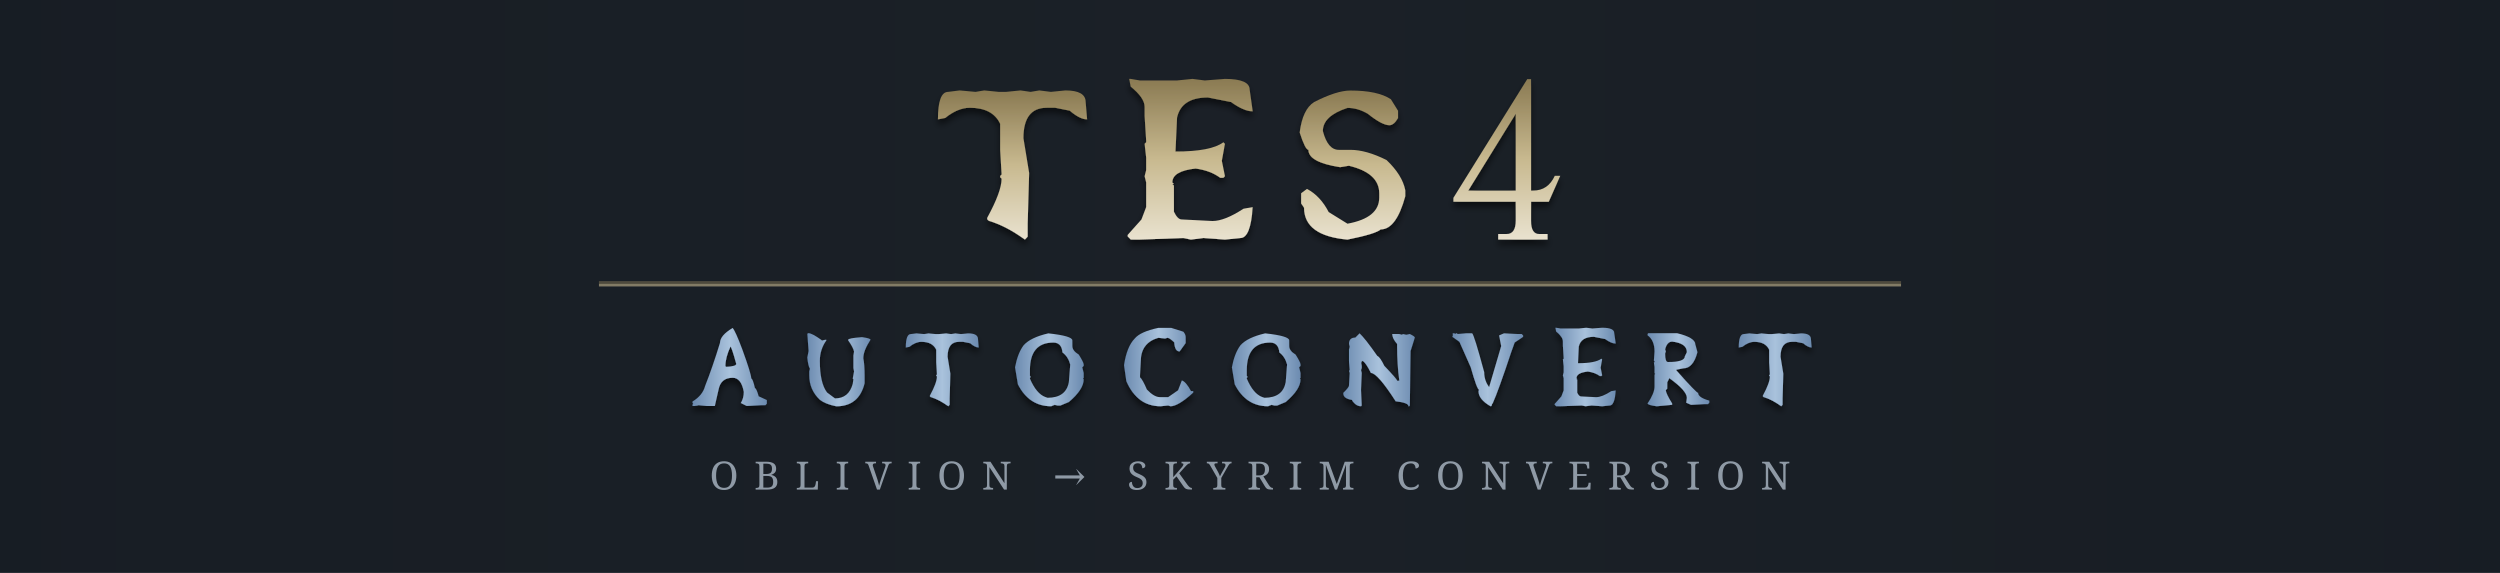
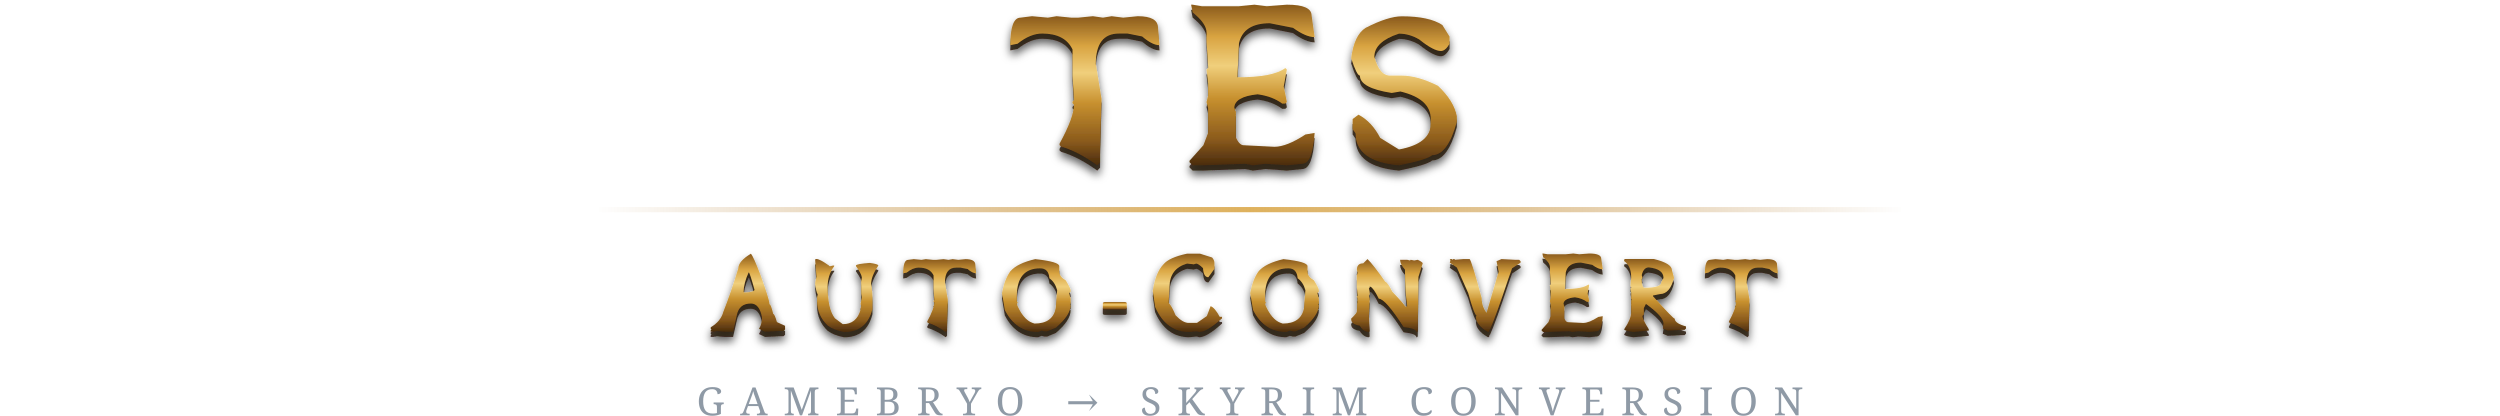
- <svg xmlns="http://www.w3.org/2000/svg" viewBox="0 0 960 220" width="960" height="220" role="img" aria-label="TES4 AutoConvert">
+ <svg xmlns="http://www.w3.org/2000/svg" viewBox="0 28.5 960 159.5" width="960" height="159.5" role="img" aria-label="TES AUTO-CONVERT">
  <defs>
-     <linearGradient id="stone" x1="0" y1="0" x2="0" y2="1">
-       <stop offset="0" stop-color="#e9e2cf" />
-       <stop offset="0.5" stop-color="#c8b98f" />
-       <stop offset="1" stop-color="#8a7a52" />
+     <linearGradient id="brass" x1="0" y1="0" x2="0" y2="1">
+       <stop offset="0.0" stop-color="#4a2c0d" />
+       <stop offset="0.16" stop-color="#8a5a1c" />
+       <stop offset="0.42" stop-color="#c8912f" />
+       <stop offset="0.62" stop-color="#f0cf7c" />
+       <stop offset="0.8" stop-color="#d9a441" />
+       <stop offset="1.0" stop-color="#8a5a1c" />
    </linearGradient>
-     <linearGradient id="sky" x1="0" y1="0" x2="1" y2="0">
-       <stop offset="0" stop-color="#6c8bb0" />
-       <stop offset="0.5" stop-color="#a9c2dc" />
-       <stop offset="1" stop-color="#6c8bb0" />
+     <linearGradient id="rule" x1="0" y1="0" x2="1" y2="0">
+       <stop offset="0" stop-color="#a86f24" stop-opacity="0" />
+       <stop offset="0.5" stop-color="#d9a441" stop-opacity="0.85" />
+       <stop offset="1" stop-color="#a86f24" stop-opacity="0" />
    </linearGradient>
-     <filter id="engrave" x="-5%" y="-20%" width="110%" height="140%">
-       <feDropShadow dx="0" dy="2" stdDeviation="1.2" flood-color="#000000" flood-opacity="0.55" />
+     <filter id="engrave" x="-8%" y="-25%" width="116%" height="150%">
+       <feDropShadow dx="0" dy="2" stdDeviation="1.6" flood-color="#000000" flood-opacity="0.65" />
    </filter>
  </defs>
-   <rect width="960" height="220" fill="#12161c" />
-   <rect width="960" height="220" fill="url(#sky)" opacity="0.06" />
  <g filter="url(#engrave)">
-     <g fill="url(#stone)">
-       <path transform="translate(360.17 92) scale(0.04297 -0.04297)" d="M194 1333 336 1320 414 1333 544 1320H608L738 1333L828 1320L906 1333L1009 1320L1139 1333Q1320 1333 1320 1229L1333 1074Q1269 1074 1178 1152L1048 1178H971Q764 1178 764 906L815 595L802 142V26L777 0Q608 123 453 168L440 181V194Q569 430 569 544L556 556V569L569 582L556 802V1035Q489 1178 285 1178Q178 1178 65 1087L0 1074Q0 1320 91 1320Z" />
-       <path transform="translate(432.18 92) scale(0.04297 -0.04297)" d="M33 1436H47L129 1422H461L599 1436L709 1422L889 1436Q1110 1436 1110 1339L1137 1146Q1059 1146 944 1229L737 1270Q501 1270 461 1091L447 787Q766 787 875 870L889 856L861 704L889 566L875 552H847Q760 617 627 635Q419 613 419 511L433 497H419L433 483V249Q466 180 502 180L778 166Q887 166 1055 276L1137 290Q1119 14 1027 14L889 0L696 14L585 0L516 14L129 0H47L19 28V41L143 180L185 290V511L171 566L185 621V732L171 856L185 870V884L171 1105V1187Q171 1267 47 1367Z" />
-       <path transform="translate(495.64 92) scale(0.04297 -0.04297)" d="M533 1332Q778 1332 895 1254L959 1151V1086Q922 1022 882 1022Q816 1022 688 1125Q600 1177 507 1177Q287 1105 287 970Q331 802 429 802H533Q674 802 856 711Q998 576 1024 440V388Q943 91 804 91Q761 51 507 0Q119 35 119 285L93 323V414L145 453Q264 391 339 246L507 142Q791 194 791 375V414Q791 595 520 660L442 647Q158 691 158 802Q130 802 80 957Q106 1164 209 1229Q410 1332 533 1332Z" />
-       <path transform="translate(556.26 92) scale(0.04297 -0.04297)" d="M600 438V1124L176 438ZM737 338V167Q737 50 809 50H885V0H443V50H519Q600 50 600 170V338H43V373L703 1434H737V438H756Q889 438 949 570H998L895 338Z" />
+     <g fill="#2a1a08" opacity="0.85" transform="translate(0 2)">
+       <path transform="translate(387.96 92) scale(0.04297 -0.04297)" d="M194 1333 336 1320 414 1333 544 1320H608L738 1333L828 1320L906 1333L1009 1320L1139 1333Q1320 1333 1320 1229L1333 1074Q1269 1074 1178 1152L1048 1178H971Q764 1178 764 906L815 595L802 142V26L777 0Q608 123 453 168L440 181V194Q569 430 569 544L556 556V569L569 582L556 802V1035Q489 1178 285 1178Q178 1178 65 1087L0 1074Q0 1320 91 1320Z" />
+       <path transform="translate(455.96 92) scale(0.04297 -0.04297)" d="M33 1436H47L129 1422H461L599 1436L709 1422L889 1436Q1110 1436 1110 1339L1137 1146Q1059 1146 944 1229L737 1270Q501 1270 461 1091L447 787Q766 787 875 870L889 856L861 704L889 566L875 552H847Q760 617 627 635Q419 613 419 511L433 497H419L433 483V249Q466 180 502 180L778 166Q887 166 1055 276L1137 290Q1119 14 1027 14L889 0L696 14L585 0L516 14L129 0H47L19 28V41L143 180L185 290V511L171 566L185 621V732L171 856L185 870V884L171 1105V1187Q171 1267 47 1367Z" />
+       <path transform="translate(515.42 92) scale(0.04297 -0.04297)" d="M533 1332Q778 1332 895 1254L959 1151V1086Q922 1022 882 1022Q816 1022 688 1125Q600 1177 507 1177Q287 1105 287 970Q331 802 429 802H533Q674 802 856 711Q998 576 1024 440V388Q943 91 804 91Q761 51 507 0Q119 35 119 285L93 323V414L145 453Q264 391 339 246L507 142Q791 194 791 375V414Q791 595 520 660L442 647Q158 691 158 802Q130 802 80 957Q106 1164 209 1229Q410 1332 533 1332Z" />
+       <path transform="translate(270.97 156) scale(0.021 -0.021)" d="M827 1432Q877 1378 1004 1038Q1167 592 1167 508Q1194 508 1235 331Q1261 331 1303 182L1452 114V46L1425 19H1343L1085 5L976 59Q1031 149 1031 263Q985 521 827 521Q610 521 569 304L501 5H351L202 19L161 5V19L147 5H93V32L107 46L93 59V87Q279 198 324 372Q460 715 596 1160Q596 1294 827 1432ZM787 1091Q695 893 695 734L708 721Q893 730 893 774Q807 1088 787 1091Z" />
+       <path transform="translate(309.31 156) scale(0.021 -0.021)" d="M200 1336Q260 1336 429 1216L441 1204H453L501 1216H525V1204Q405 1042 405 830Q405 423 537 252L682 144Q934 144 1007 409L1019 493L1007 505L1031 637L1019 698V926L1031 999Q1018 1074 923 1204V1216Q923 1245 1176 1264Q1332 1243 1332 1216Q1200 1018 1200 878Q1224 762 1224 553V421Q1120 -1 706 -1Q507 39 405 119Q212 303 212 565V637L224 686Q192 737 176 890L200 1011L176 1324L188 1336Z" />
+       <path transform="translate(346.82 156) scale(0.021 -0.021)" d="M194 1333 336 1320 414 1333 544 1320H608L738 1333L828 1320L906 1333L1009 1320L1139 1333Q1320 1333 1320 1229L1333 1074Q1269 1074 1178 1152L1048 1178H971Q764 1178 764 906L815 595L802 142V26L777 0Q608 123 453 168L440 181V194Q569 430 569 544L556 556V569L569 582L556 802V1035Q489 1178 285 1178Q178 1178 65 1087L0 1074Q0 1320 91 1320Z" />
+       <path transform="translate(381.17 156) scale(0.021 -0.021)" d="M779 1333Q1219 1286 1219 1204V1100Q1219 1014 1336 945Q1426 801 1426 764V738L1400 712L1426 608V518L1413 505L1426 492Q1426 308 1155 78L999 13H948L896 26L831 0Q428 0 223 401L171 712Q219 968 326 1113Q453 1258 779 1333ZM443 556 456 544V531L443 518V505Q561 228 727 168L766 155Q1102 155 1155 440L1180 764Q1142 908 1038 984Q1024 1165 870 1165Q443 1165 443 660Z" />
+       <path transform="translate(421.05 156) scale(0.021 -0.021)" d="M156 409Q116 409 116 437V520Q116 549 157 549H513Q554 549 554 520V437Q554 409 514 409Z" />
+       <path transform="translate(441.12 156) scale(0.021 -0.021)" d="M700 1433H937L1159 1363Q1201 1313 1201 1266V1155L1090 1002Q1002 1002 992 1169Q905 1252 867 1252L825 1238L700 1252Q380 1159 380 821L366 570V529Q416 485 491 306Q624 167 728 167H881L1062 292L1131 473Q1208 447 1298 278H1340V250Q1063 0 923 0L881 14L742 0Q316 0 116 459L74 751Q124 1089 269 1238Q371 1363 700 1433Z" />
+       <path transform="translate(476.49 156) scale(0.021 -0.021)" d="M779 1333Q1219 1286 1219 1204V1100Q1219 1014 1336 945Q1426 801 1426 764V738L1400 712L1426 608V518L1413 505L1426 492Q1426 308 1155 78L999 13H948L896 26L831 0Q428 0 223 401L171 712Q219 968 326 1113Q453 1258 779 1333ZM443 556 456 544V531L443 518V505Q561 228 727 168L766 155Q1102 155 1155 440L1180 764Q1142 908 1038 984Q1024 1165 870 1165Q443 1165 443 660Z" />
+       <path transform="translate(516.38 156) scale(0.021 -0.021)" d="M416 1334Q521 1234 740 920Q789 903 869 738Q1102 496 1102 466H1141V479Q1102 754 1102 1114V1140Q1012 1241 1012 1321H1141L1193 1308L1206 1321L1271 1308L1335 1321Q1426 1277 1426 1256L1348 1010L1335 13L1322 0H1310Q1310 65 1076 91Q743 609 623 609Q524 810 468 829H455V803H442L455 738V699L442 661L455 609L442 298L455 13L442 0Q346 0 273 117Q118 142 118 233V246Q222 346 222 376L235 609L222 648L235 661L222 816V1036L235 1088L222 1140Q222 1256 338 1256Z" />
+       <path transform="translate(555.01 156) scale(0.021 -0.021)" d="M120 1334 133 1321 146 1334H172V1321L327 1334H444Q479 1308 664 622Q664 468 754 350L975 1101L936 1295L1026 1334L1273 1321H1350L1376 1295V1269L1221 1166L1156 984Q923 282 819 52L806 39Q806 0 780 0Q560 128 560 272V285L573 298Q531 307 418 712L211 1179L81 1269L94 1308L81 1321L94 1334Z" />
+       <path transform="translate(591.58 156) scale(0.021 -0.021)" d="M33 1436H47L129 1422H461L599 1436L709 1422L889 1436Q1110 1436 1110 1339L1137 1146Q1059 1146 944 1229L737 1270Q501 1270 461 1091L447 787Q766 787 875 870L889 856L861 704L889 566L875 552H847Q760 617 627 635Q419 613 419 511L433 497H419L433 483V249Q466 180 502 180L778 166Q887 166 1055 276L1137 290Q1119 14 1027 14L889 0L696 14L585 0L516 14L129 0H47L19 28V41L143 180L185 290V511L171 566L185 621V732L171 856L185 870V884L171 1105V1187Q171 1267 47 1367Z" />
+       <path transform="translate(621.75 156) scale(0.021 -0.021)" d="M632 1336Q966 1255 966 1130L1004 989Q927 694 747 694L619 668V655Q988 244 1017 244Q1017 159 1222 103V64L1197 39H1133L888 26L799 64L811 154Q811 284 490 514L452 437V321L426 295Q426 236 542 51V26L259 0Q92 22 92 51Q220 238 220 360V578L233 591L220 604V719L208 796L220 809V822L208 835L220 1002Q220 1207 92 1297V1323L105 1336ZM413 1041 426 1002 413 963Q413 809 465 809Q773 809 773 912L811 989Q811 1153 542 1182Q448 1182 413 1041Z" />
+       <path transform="translate(654.68 156) scale(0.021 -0.021)" d="M194 1333 336 1320 414 1333 544 1320H608L738 1333L828 1320L906 1333L1009 1320L1139 1333Q1320 1333 1320 1229L1333 1074Q1269 1074 1178 1152L1048 1178H971Q764 1178 764 906L815 595L802 142V26L777 0Q608 123 453 168L440 181V194Q569 430 569 544L556 556V569L569 582L556 802V1035Q489 1178 285 1178Q178 1178 65 1087L0 1074Q0 1320 91 1320Z" />
    </g>
-     <g fill="url(#sky)">
-       <path transform="translate(263.97 156) scale(0.021 -0.021)" d="M827 1432Q877 1378 1004 1038Q1167 592 1167 508Q1194 508 1235 331Q1261 331 1303 182L1452 114V46L1425 19H1343L1085 5L976 59Q1031 149 1031 263Q985 521 827 521Q610 521 569 304L501 5H351L202 19L161 5V19L147 5H93V32L107 46L93 59V87Q279 198 324 372Q460 715 596 1160Q596 1294 827 1432ZM787 1091Q695 893 695 734L708 721Q893 730 893 774Q807 1088 787 1091Z" />
-       <path transform="translate(306.31 156) scale(0.021 -0.021)" d="M200 1336Q260 1336 429 1216L441 1204H453L501 1216H525V1204Q405 1042 405 830Q405 423 537 252L682 144Q934 144 1007 409L1019 493L1007 505L1031 637L1019 698V926L1031 999Q1018 1074 923 1204V1216Q923 1245 1176 1264Q1332 1243 1332 1216Q1200 1018 1200 878Q1224 762 1224 553V421Q1120 -1 706 -1Q507 39 405 119Q212 303 212 565V637L224 686Q192 737 176 890L200 1011L176 1324L188 1336Z" />
-       <path transform="translate(347.83 156) scale(0.021 -0.021)" d="M194 1333 336 1320 414 1333 544 1320H608L738 1333L828 1320L906 1333L1009 1320L1139 1333Q1320 1333 1320 1229L1333 1074Q1269 1074 1178 1152L1048 1178H971Q764 1178 764 906L815 595L802 142V26L777 0Q608 123 453 168L440 181V194Q569 430 569 544L556 556V569L569 582L556 802V1035Q489 1178 285 1178Q178 1178 65 1087L0 1074Q0 1320 91 1320Z" />
-       <path transform="translate(386.19 156) scale(0.021 -0.021)" d="M779 1333Q1219 1286 1219 1204V1100Q1219 1014 1336 945Q1426 801 1426 764V738L1400 712L1426 608V518L1413 505L1426 492Q1426 308 1155 78L999 13H948L896 26L831 0Q428 0 223 401L171 712Q219 968 326 1113Q453 1258 779 1333ZM443 556 456 544V531L443 518V505Q561 228 727 168L766 155Q1102 155 1155 440L1180 764Q1142 908 1038 984Q1024 1165 870 1165Q443 1165 443 660Z" />
-       <path transform="translate(430.08 156) scale(0.021 -0.021)" d="M700 1433H937L1159 1363Q1201 1313 1201 1266V1155L1090 1002Q1002 1002 992 1169Q905 1252 867 1252L825 1238L700 1252Q380 1159 380 821L366 570V529Q416 485 491 306Q624 167 728 167H881L1062 292L1131 473Q1208 447 1298 278H1340V250Q1063 0 923 0L881 14L742 0Q316 0 116 459L74 751Q124 1089 269 1238Q371 1363 700 1433Z" />
-       <path transform="translate(469.46 156) scale(0.021 -0.021)" d="M779 1333Q1219 1286 1219 1204V1100Q1219 1014 1336 945Q1426 801 1426 764V738L1400 712L1426 608V518L1413 505L1426 492Q1426 308 1155 78L999 13H948L896 26L831 0Q428 0 223 401L171 712Q219 968 326 1113Q453 1258 779 1333ZM443 556 456 544V531L443 518V505Q561 228 727 168L766 155Q1102 155 1155 440L1180 764Q1142 908 1038 984Q1024 1165 870 1165Q443 1165 443 660Z" />
-       <path transform="translate(513.35 156) scale(0.021 -0.021)" d="M416 1334Q521 1234 740 920Q789 903 869 738Q1102 496 1102 466H1141V479Q1102 754 1102 1114V1140Q1012 1241 1012 1321H1141L1193 1308L1206 1321L1271 1308L1335 1321Q1426 1277 1426 1256L1348 1010L1335 13L1322 0H1310Q1310 65 1076 91Q743 609 623 609Q524 810 468 829H455V803H442L455 738V699L442 661L455 609L442 298L455 13L442 0Q346 0 273 117Q118 142 118 233V246Q222 346 222 376L235 609L222 648L235 661L222 816V1036L235 1088L222 1140Q222 1256 338 1256Z" />
-       <path transform="translate(555.99 156) scale(0.021 -0.021)" d="M120 1334 133 1321 146 1334H172V1321L327 1334H444Q479 1308 664 622Q664 468 754 350L975 1101L936 1295L1026 1334L1273 1321H1350L1376 1295V1269L1221 1166L1156 984Q923 282 819 52L806 39Q806 0 780 0Q560 128 560 272V285L573 298Q531 307 418 712L211 1179L81 1269L94 1308L81 1321L94 1334Z" />
-       <path transform="translate(596.56 156) scale(0.021 -0.021)" d="M33 1436H47L129 1422H461L599 1436L709 1422L889 1436Q1110 1436 1110 1339L1137 1146Q1059 1146 944 1229L737 1270Q501 1270 461 1091L447 787Q766 787 875 870L889 856L861 704L889 566L875 552H847Q760 617 627 635Q419 613 419 511L433 497H419L433 483V249Q466 180 502 180L778 166Q887 166 1055 276L1137 290Q1119 14 1027 14L889 0L696 14L585 0L516 14L129 0H47L19 28V41L143 180L185 290V511L171 566L185 621V732L171 856L185 870V884L171 1105V1187Q171 1267 47 1367Z" />
-       <path transform="translate(630.73 156) scale(0.021 -0.021)" d="M632 1336Q966 1255 966 1130L1004 989Q927 694 747 694L619 668V655Q988 244 1017 244Q1017 159 1222 103V64L1197 39H1133L888 26L799 64L811 154Q811 284 490 514L452 437V321L426 295Q426 236 542 51V26L259 0Q92 22 92 51Q220 238 220 360V578L233 591L220 604V719L208 796L220 809V822L208 835L220 1002Q220 1207 92 1297V1323L105 1336ZM413 1041 426 1002 413 963Q413 809 465 809Q773 809 773 912L811 989Q811 1153 542 1182Q448 1182 413 1041Z" />
-       <path transform="translate(667.68 156) scale(0.021 -0.021)" d="M194 1333 336 1320 414 1333 544 1320H608L738 1333L828 1320L906 1333L1009 1320L1139 1333Q1320 1333 1320 1229L1333 1074Q1269 1074 1178 1152L1048 1178H971Q764 1178 764 906L815 595L802 142V26L777 0Q608 123 453 168L440 181V194Q569 430 569 544L556 556V569L569 582L556 802V1035Q489 1178 285 1178Q178 1178 65 1087L0 1074Q0 1320 91 1320Z" />
+     <g fill="url(#brass)">
+       <path transform="translate(387.96 92) scale(0.04297 -0.04297)" d="M194 1333 336 1320 414 1333 544 1320H608L738 1333L828 1320L906 1333L1009 1320L1139 1333Q1320 1333 1320 1229L1333 1074Q1269 1074 1178 1152L1048 1178H971Q764 1178 764 906L815 595L802 142V26L777 0Q608 123 453 168L440 181V194Q569 430 569 544L556 556V569L569 582L556 802V1035Q489 1178 285 1178Q178 1178 65 1087L0 1074Q0 1320 91 1320Z" />
+       <path transform="translate(455.96 92) scale(0.04297 -0.04297)" d="M33 1436H47L129 1422H461L599 1436L709 1422L889 1436Q1110 1436 1110 1339L1137 1146Q1059 1146 944 1229L737 1270Q501 1270 461 1091L447 787Q766 787 875 870L889 856L861 704L889 566L875 552H847Q760 617 627 635Q419 613 419 511L433 497H419L433 483V249Q466 180 502 180L778 166Q887 166 1055 276L1137 290Q1119 14 1027 14L889 0L696 14L585 0L516 14L129 0H47L19 28V41L143 180L185 290V511L171 566L185 621V732L171 856L185 870V884L171 1105V1187Q171 1267 47 1367Z" />
+       <path transform="translate(515.42 92) scale(0.04297 -0.04297)" d="M533 1332Q778 1332 895 1254L959 1151V1086Q922 1022 882 1022Q816 1022 688 1125Q600 1177 507 1177Q287 1105 287 970Q331 802 429 802H533Q674 802 856 711Q998 576 1024 440V388Q943 91 804 91Q761 51 507 0Q119 35 119 285L93 323V414L145 453Q264 391 339 246L507 142Q791 194 791 375V414Q791 595 520 660L442 647Q158 691 158 802Q130 802 80 957Q106 1164 209 1229Q410 1332 533 1332Z" />
+     </g>
+     <g fill="url(#brass)">
+       <path transform="translate(270.97 156) scale(0.021 -0.021)" d="M827 1432Q877 1378 1004 1038Q1167 592 1167 508Q1194 508 1235 331Q1261 331 1303 182L1452 114V46L1425 19H1343L1085 5L976 59Q1031 149 1031 263Q985 521 827 521Q610 521 569 304L501 5H351L202 19L161 5V19L147 5H93V32L107 46L93 59V87Q279 198 324 372Q460 715 596 1160Q596 1294 827 1432ZM787 1091Q695 893 695 734L708 721Q893 730 893 774Q807 1088 787 1091Z" />
+       <path transform="translate(309.31 156) scale(0.021 -0.021)" d="M200 1336Q260 1336 429 1216L441 1204H453L501 1216H525V1204Q405 1042 405 830Q405 423 537 252L682 144Q934 144 1007 409L1019 493L1007 505L1031 637L1019 698V926L1031 999Q1018 1074 923 1204V1216Q923 1245 1176 1264Q1332 1243 1332 1216Q1200 1018 1200 878Q1224 762 1224 553V421Q1120 -1 706 -1Q507 39 405 119Q212 303 212 565V637L224 686Q192 737 176 890L200 1011L176 1324L188 1336Z" />
+       <path transform="translate(346.82 156) scale(0.021 -0.021)" d="M194 1333 336 1320 414 1333 544 1320H608L738 1333L828 1320L906 1333L1009 1320L1139 1333Q1320 1333 1320 1229L1333 1074Q1269 1074 1178 1152L1048 1178H971Q764 1178 764 906L815 595L802 142V26L777 0Q608 123 453 168L440 181V194Q569 430 569 544L556 556V569L569 582L556 802V1035Q489 1178 285 1178Q178 1178 65 1087L0 1074Q0 1320 91 1320Z" />
+       <path transform="translate(381.17 156) scale(0.021 -0.021)" d="M779 1333Q1219 1286 1219 1204V1100Q1219 1014 1336 945Q1426 801 1426 764V738L1400 712L1426 608V518L1413 505L1426 492Q1426 308 1155 78L999 13H948L896 26L831 0Q428 0 223 401L171 712Q219 968 326 1113Q453 1258 779 1333ZM443 556 456 544V531L443 518V505Q561 228 727 168L766 155Q1102 155 1155 440L1180 764Q1142 908 1038 984Q1024 1165 870 1165Q443 1165 443 660Z" />
+       <path transform="translate(421.05 156) scale(0.021 -0.021)" d="M156 409Q116 409 116 437V520Q116 549 157 549H513Q554 549 554 520V437Q554 409 514 409Z" />
+       <path transform="translate(441.12 156) scale(0.021 -0.021)" d="M700 1433H937L1159 1363Q1201 1313 1201 1266V1155L1090 1002Q1002 1002 992 1169Q905 1252 867 1252L825 1238L700 1252Q380 1159 380 821L366 570V529Q416 485 491 306Q624 167 728 167H881L1062 292L1131 473Q1208 447 1298 278H1340V250Q1063 0 923 0L881 14L742 0Q316 0 116 459L74 751Q124 1089 269 1238Q371 1363 700 1433Z" />
+       <path transform="translate(476.49 156) scale(0.021 -0.021)" d="M779 1333Q1219 1286 1219 1204V1100Q1219 1014 1336 945Q1426 801 1426 764V738L1400 712L1426 608V518L1413 505L1426 492Q1426 308 1155 78L999 13H948L896 26L831 0Q428 0 223 401L171 712Q219 968 326 1113Q453 1258 779 1333ZM443 556 456 544V531L443 518V505Q561 228 727 168L766 155Q1102 155 1155 440L1180 764Q1142 908 1038 984Q1024 1165 870 1165Q443 1165 443 660Z" />
+       <path transform="translate(516.38 156) scale(0.021 -0.021)" d="M416 1334Q521 1234 740 920Q789 903 869 738Q1102 496 1102 466H1141V479Q1102 754 1102 1114V1140Q1012 1241 1012 1321H1141L1193 1308L1206 1321L1271 1308L1335 1321Q1426 1277 1426 1256L1348 1010L1335 13L1322 0H1310Q1310 65 1076 91Q743 609 623 609Q524 810 468 829H455V803H442L455 738V699L442 661L455 609L442 298L455 13L442 0Q346 0 273 117Q118 142 118 233V246Q222 346 222 376L235 609L222 648L235 661L222 816V1036L235 1088L222 1140Q222 1256 338 1256Z" />
+       <path transform="translate(555.01 156) scale(0.021 -0.021)" d="M120 1334 133 1321 146 1334H172V1321L327 1334H444Q479 1308 664 622Q664 468 754 350L975 1101L936 1295L1026 1334L1273 1321H1350L1376 1295V1269L1221 1166L1156 984Q923 282 819 52L806 39Q806 0 780 0Q560 128 560 272V285L573 298Q531 307 418 712L211 1179L81 1269L94 1308L81 1321L94 1334Z" />
+       <path transform="translate(591.58 156) scale(0.021 -0.021)" d="M33 1436H47L129 1422H461L599 1436L709 1422L889 1436Q1110 1436 1110 1339L1137 1146Q1059 1146 944 1229L737 1270Q501 1270 461 1091L447 787Q766 787 875 870L889 856L861 704L889 566L875 552H847Q760 617 627 635Q419 613 419 511L433 497H419L433 483V249Q466 180 502 180L778 166Q887 166 1055 276L1137 290Q1119 14 1027 14L889 0L696 14L585 0L516 14L129 0H47L19 28V41L143 180L185 290V511L171 566L185 621V732L171 856L185 870V884L171 1105V1187Q171 1267 47 1367Z" />
+       <path transform="translate(621.75 156) scale(0.021 -0.021)" d="M632 1336Q966 1255 966 1130L1004 989Q927 694 747 694L619 668V655Q988 244 1017 244Q1017 159 1222 103V64L1197 39H1133L888 26L799 64L811 154Q811 284 490 514L452 437V321L426 295Q426 236 542 51V26L259 0Q92 22 92 51Q220 238 220 360V578L233 591L220 604V719L208 796L220 809V822L208 835L220 1002Q220 1207 92 1297V1323L105 1336ZM413 1041 426 1002 413 963Q413 809 465 809Q773 809 773 912L811 989Q811 1153 542 1182Q448 1182 413 1041Z" />
+       <path transform="translate(654.68 156) scale(0.021 -0.021)" d="M194 1333 336 1320 414 1333 544 1320H608L738 1333L828 1320L906 1333L1009 1320L1139 1333Q1320 1333 1320 1229L1333 1074Q1269 1074 1178 1152L1048 1178H971Q764 1178 764 906L815 595L802 142V26L777 0Q608 123 453 168L440 181V194Q569 430 569 544L556 556V569L569 582L556 802V1035Q489 1178 285 1178Q178 1178 65 1087L0 1074Q0 1320 91 1320Z" />
    </g>
  </g>
-   <rect x="230" y="108" width="500" height="2" fill="#c8b98f" opacity="0.6" />
-   <rect x="230" y="108" width="500" height="1" fill="#000" opacity="0.4" />
-   <text x="480" y="188" text-anchor="middle" font-family="Georgia, serif" font-size="15" letter-spacing="6" fill="#8f9aa6">OBLIVION → SKYRIM CONVERSION</text>
+   <rect x="230" y="108" width="500" height="2" fill="url(#rule)" />
+   <text x="480" y="188" text-anchor="middle" font-family="Georgia, serif" font-size="15" letter-spacing="6" fill="#8f9aa6">GAMEBRYO → SKYRIM CONVERSION</text>
</svg>
